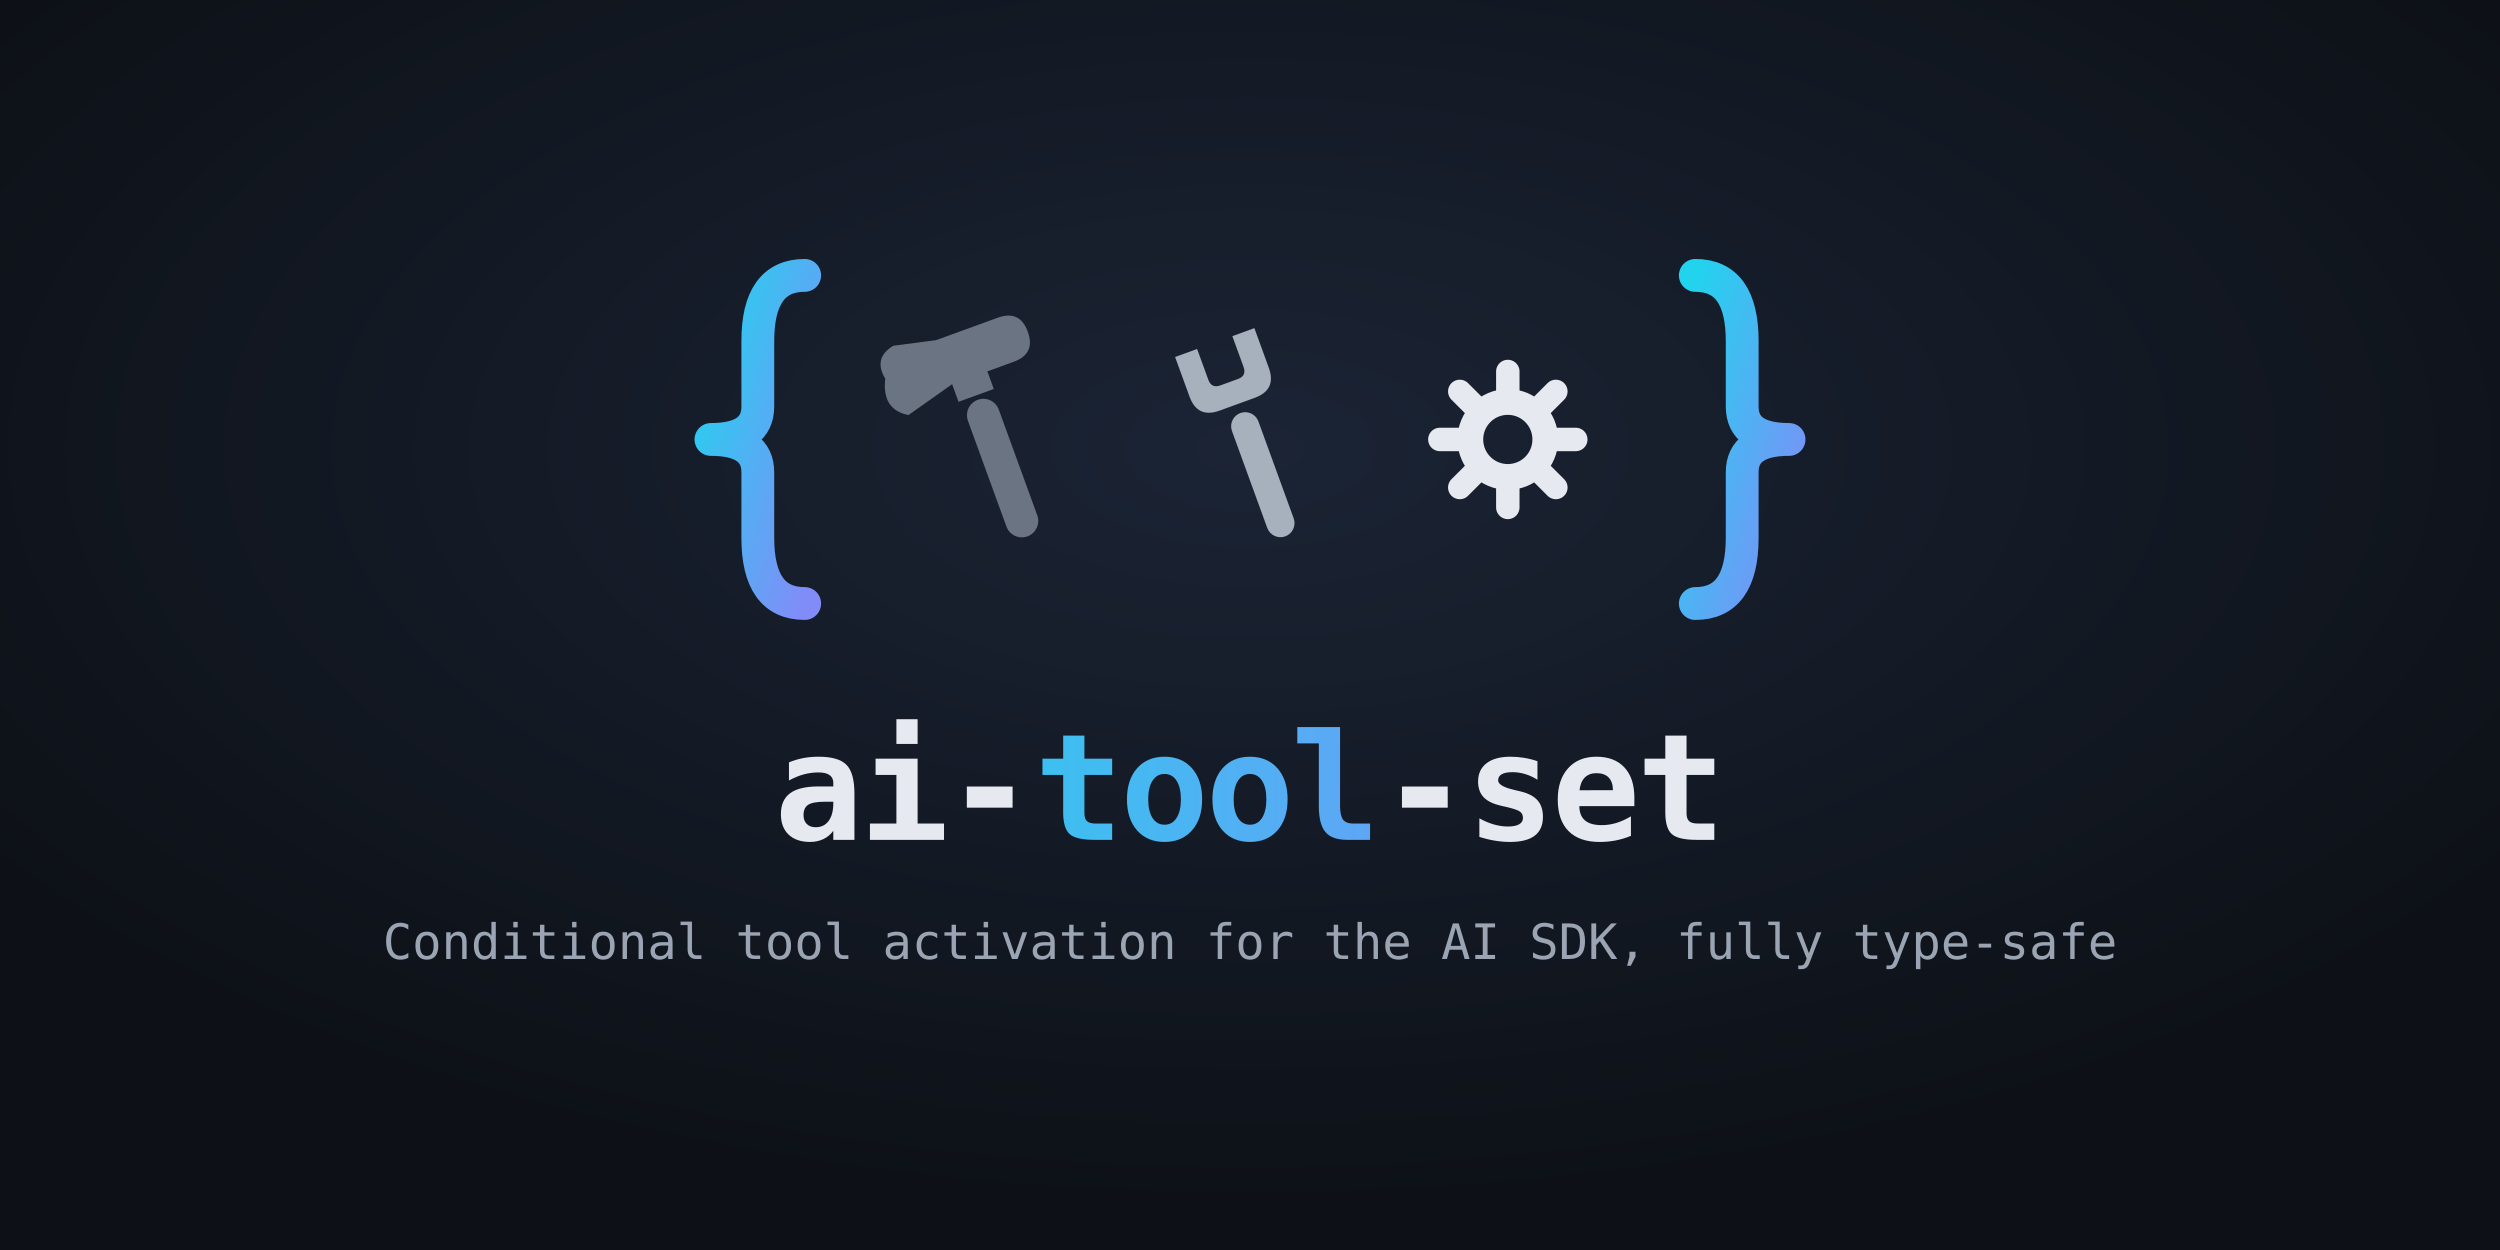
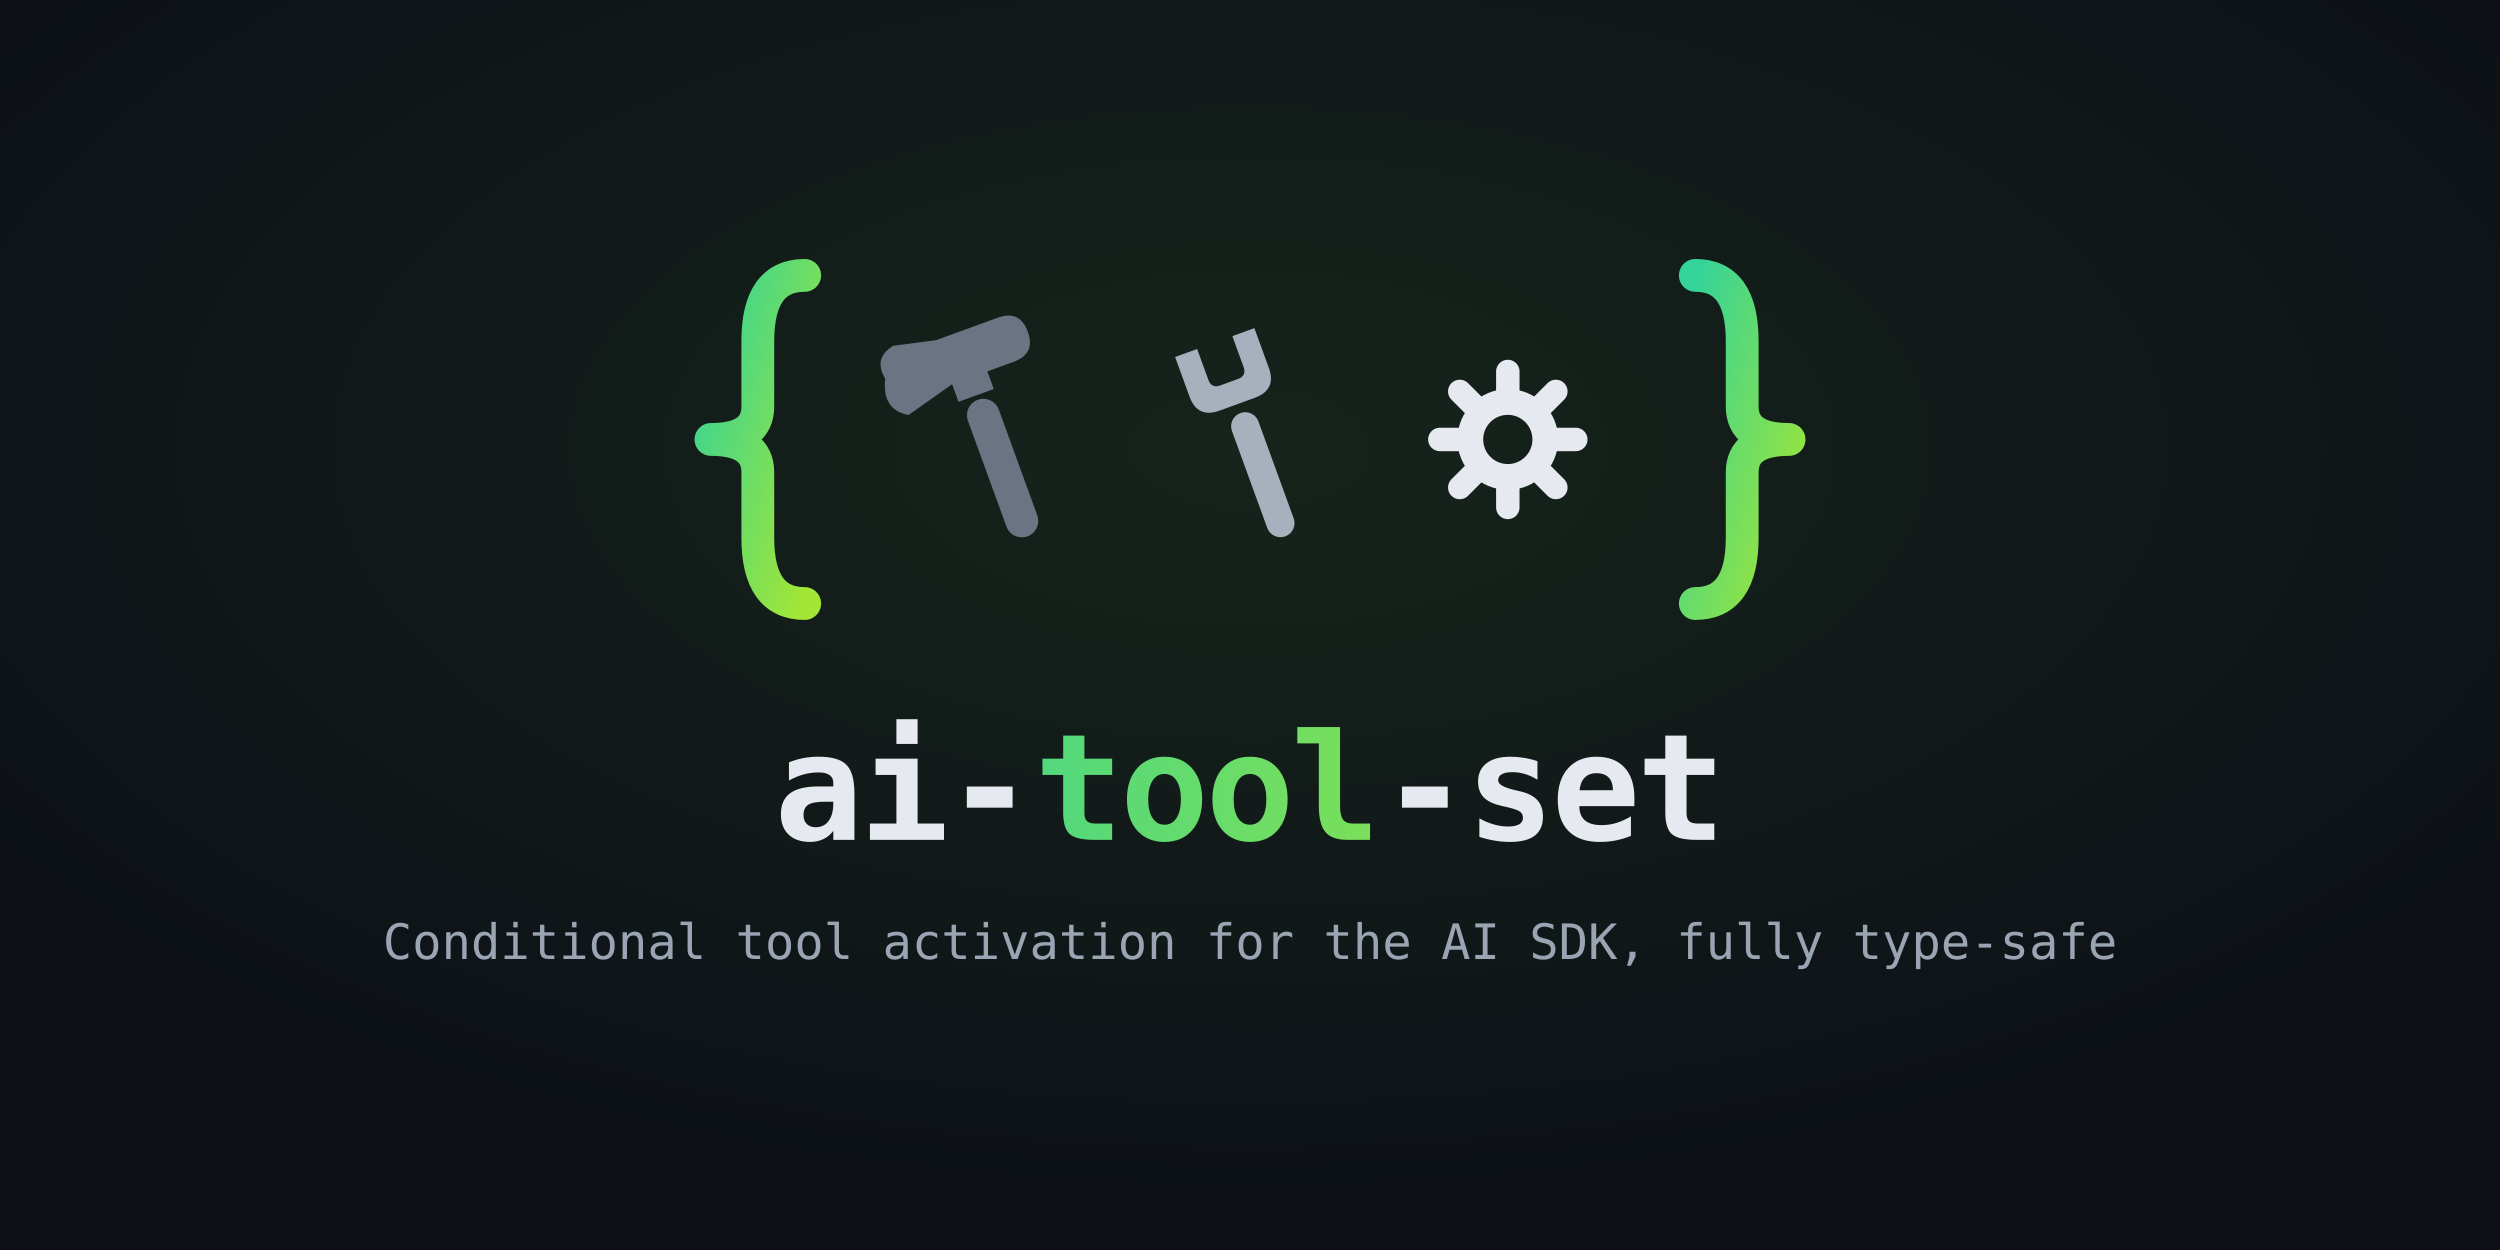
<svg xmlns="http://www.w3.org/2000/svg" width="1280" height="640" viewBox="0 0 1280 640">
  <defs>
    <linearGradient id="acc" x1="0" y1="0" x2="1" y2="1">
-       <stop offset="0" stop-color="#22d3ee" />
-       <stop offset="1" stop-color="#818cf8" />
+       <stop offset="0" stop-color="#34d399" />
+       <stop offset="1" stop-color="#a3e635" />
    </linearGradient>
    <linearGradient id="accText" x1="0" y1="0" x2="1" y2="0">
-       <stop offset="0" stop-color="#22d3ee" />
-       <stop offset="1" stop-color="#818cf8" />
+       <stop offset="0" stop-color="#34d399" />
+       <stop offset="1" stop-color="#a3e635" />
    </linearGradient>
    <radialGradient id="glow" cx="0.5" cy="0.36" r="0.6">
-       <stop offset="0" stop-color="#1b2435" />
+       <stop offset="0" stop-color="#16241b" />
      <stop offset="1" stop-color="#0d1117" />
    </radialGradient>
  </defs>
  <rect width="1280" height="640" fill="#0d1117" />
  <rect width="1280" height="640" fill="url(#glow)" />
  <g transform="translate(208,93) scale(1.2)">
    <path d="M170 40 Q150 40 150 68 L150 96 Q150 110 130 110 Q150 110 150 124 L150 152 Q150 180 170 180" fill="none" stroke="url(#acc)" stroke-width="14" stroke-linecap="round" stroke-linejoin="round" />
    <path d="M550 40 Q570 40 570 68 L570 96 Q570 110 590 110 Q570 110 570 124 L570 152 Q570 180 550 180" fill="none" stroke="url(#acc)" stroke-width="14" stroke-linecap="round" stroke-linejoin="round" />
    <g transform="translate(250,110) rotate(-20)" fill="#6b7482">
      <rect x="-7" y="-18" width="14" height="62" rx="7" />
      <path d="M-34 -40 Q-40 -28 -30 -22 L-8 -28 L-8 -20 L8 -20 L8 -28 L20 -28 Q30 -28 30 -38 Q30 -48 20 -48 L-8 -48 L-26 -52 Q-36 -50 -34 -40 Z" />
    </g>
    <g transform="translate(360,110) rotate(-20)" fill="#a7b0bd">
      <rect x="-6" y="-12" width="12" height="56" rx="6" />
      <path d="M-18 -44 L-18 -26 Q-18 -16 -8 -16 L8 -16 Q18 -16 18 -26 L18 -44 L8 -44 L8 -30 Q8 -26 4 -26 L-4 -26 Q-8 -26 -8 -30 L-8 -44 Z" />
    </g>
    <g transform="translate(470,110)" stroke="#e6eaf0" fill="none" stroke-linecap="round">
      <circle r="16" stroke-width="11" />
      <g stroke-width="10">
        <line x1="0" y1="-20" x2="0" y2="-29" />
        <line x1="14.1" y1="-14.1" x2="20.5" y2="-20.5" />
        <line x1="20" y1="0" x2="29" y2="0" />
        <line x1="14.1" y1="14.1" x2="20.5" y2="20.5" />
        <line x1="0" y1="20" x2="0" y2="29" />
        <line x1="-14.1" y1="14.1" x2="-20.5" y2="20.5" />
        <line x1="-20" y1="0" x2="-29" y2="0" />
        <line x1="-14.1" y1="-14.1" x2="-20.5" y2="-20.5" />
      </g>
    </g>
  </g>
  <text x="640" y="430" text-anchor="middle" font-family="'JetBrains Mono', monospace" font-weight="700" font-size="76" letter-spacing="-2" fill="#e6eaf0">ai-<tspan fill="url(#accText)">tool</tspan>-set</text>
  <text x="640" y="491" text-anchor="middle" font-family="'JetBrains Mono', monospace" font-weight="400" font-size="25" letter-spacing="0" fill="#9aa4b2">Conditional tool activation for the AI SDK, fully type-safe</text>
</svg>
